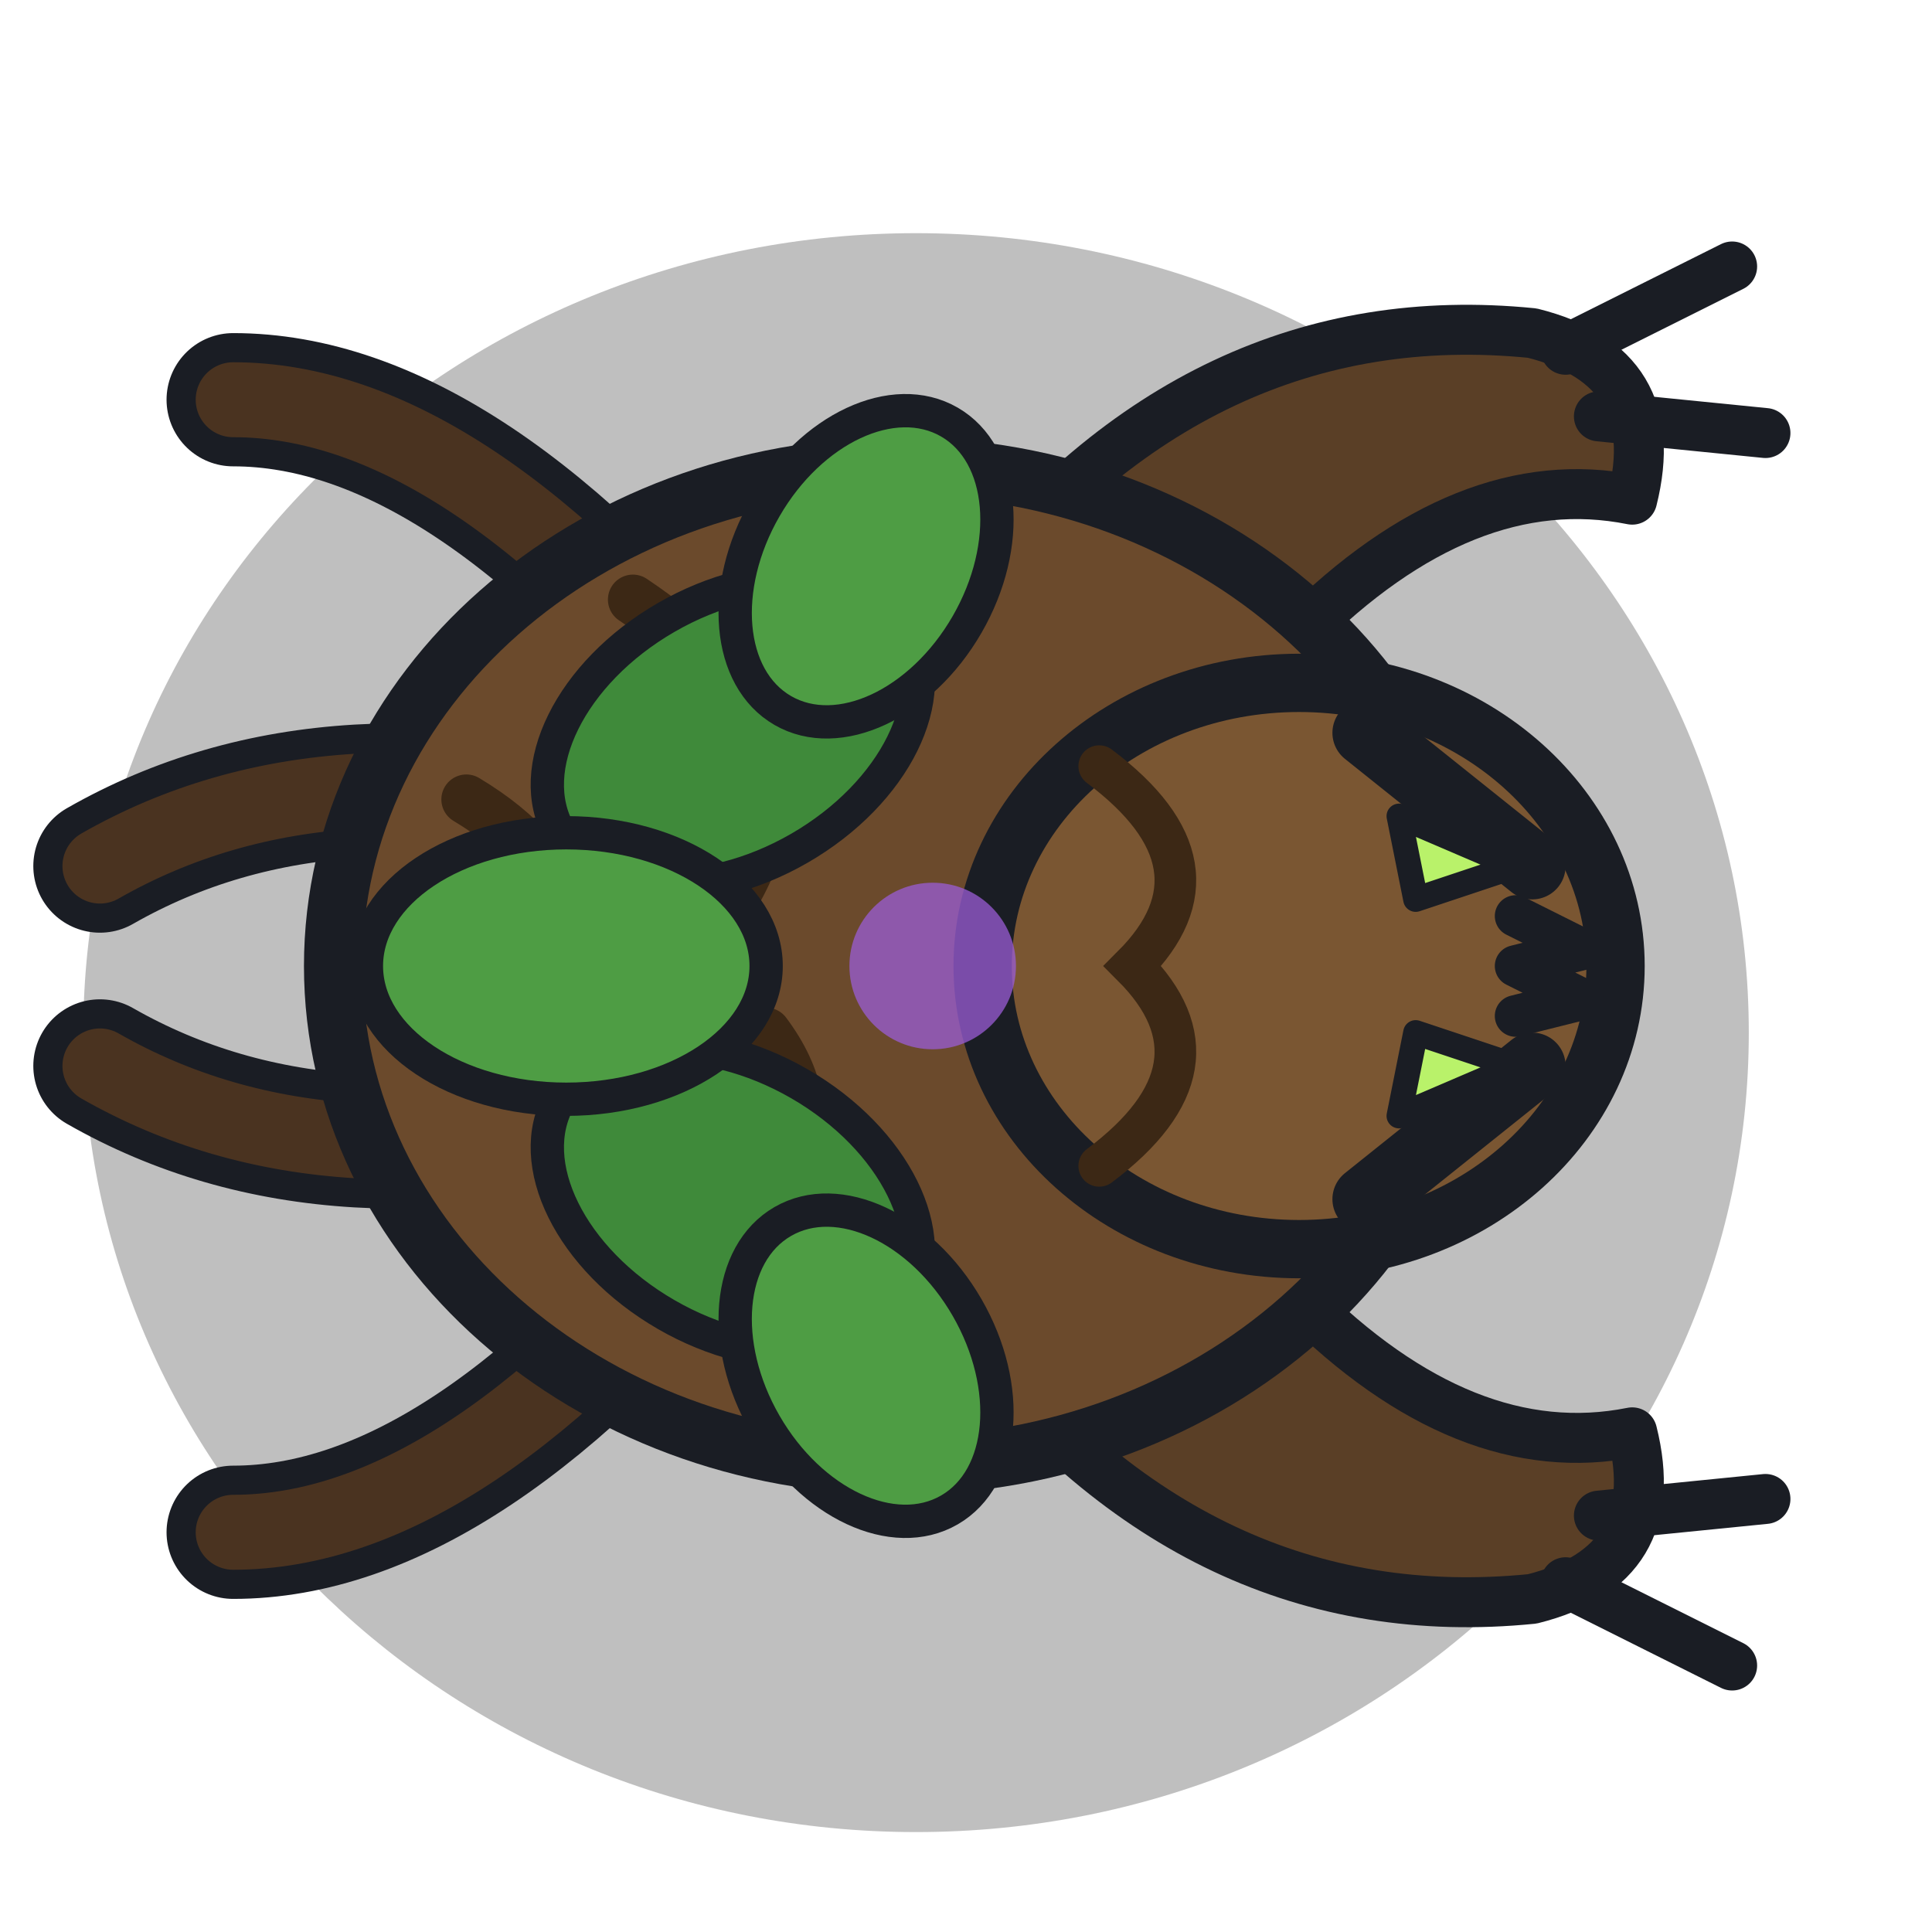
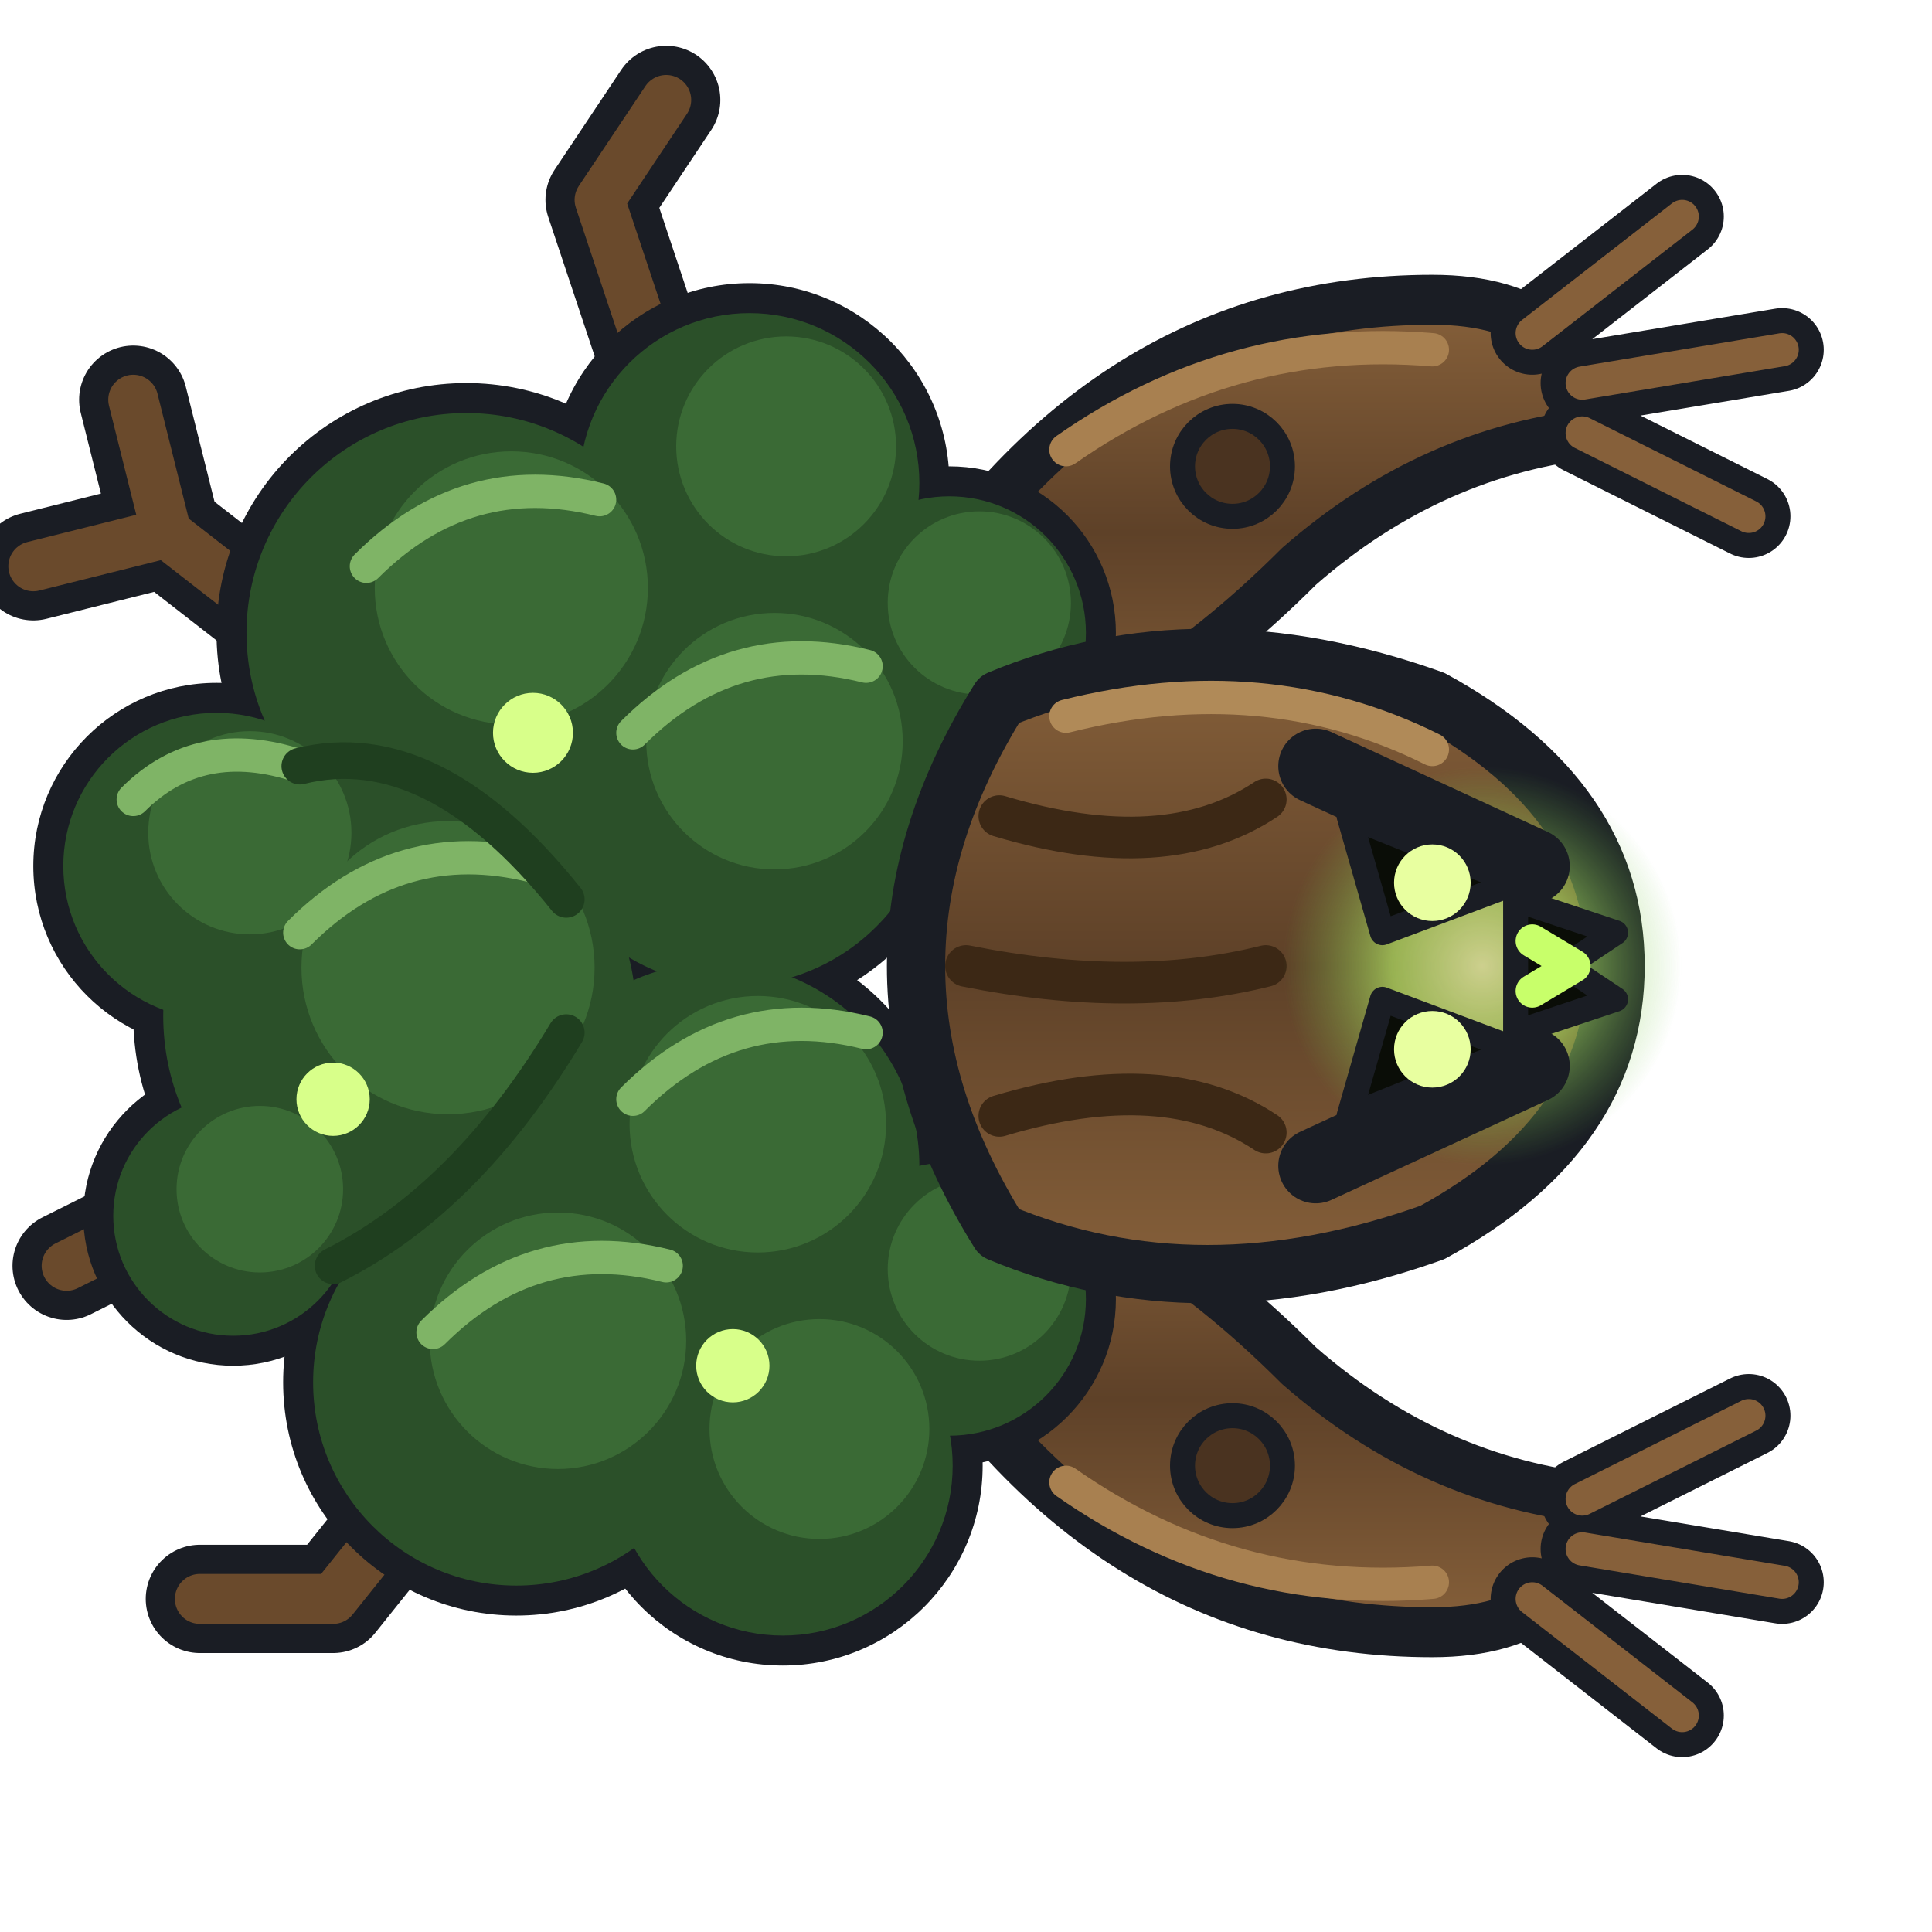
<svg xmlns="http://www.w3.org/2000/svg" width="116" height="116" viewBox="0 0 116 116">
+   <defs>
+     <radialGradient id="glow">
+       <stop offset="0" stop-color="#f2ffb0" />
+       <stop offset="0.45" stop-color="#b9f26a" stop-opacity="0.85" />
+       <stop offset="1" stop-color="#6fbf4a" stop-opacity="0" />
+     </radialGradient>
+     <linearGradient id="bark" x1="0" y1="0" x2="0" y2="1">
+       <stop offset="0" stop-color="#86603a" />
+       <stop offset="0.5" stop-color="#5e4128" />
+       <stop offset="1" stop-color="#86603a" />
+     </linearGradient>
+   </defs>
  <g transform="translate(58 58)">
-     <ellipse cx="-3" cy="4" rx="50" ry="48" fill="#000000" opacity="0.25" />
-     <path d="M -18 -8 Q -38 -14 -52 -6 M -18 8 Q -38 14 -52 6 M -14 -14 Q -30 -34 -44 -34 M -14 14 Q -30 34 -44 34" fill="none" stroke="#1a1d24" stroke-width="8" stroke-linecap="round" />
-     <path d="M -18 -8 Q -38 -14 -52 -6 M -18 8 Q -38 14 -52 6 M -14 -14 Q -30 -34 -44 -34 M -14 14 Q -30 34 -44 34" fill="none" stroke="#4a3320" stroke-width="4.5" stroke-linecap="round" />
-     <path d="M 0 -22 Q 14 -40 34 -38 Q 42 -36 40 -28 Q 30 -30 20 -20 Q 12 -12 4 -12 Z" fill="#5a3f26" stroke="#1a1d24" stroke-width="3" stroke-linejoin="round" />
-     <path d="M 0 22 Q 14 40 34 38 Q 42 36 40 28 Q 30 30 20 20 Q 12 12 4 12 Z" fill="#5a3f26" stroke="#1a1d24" stroke-width="3" stroke-linejoin="round" />
-     <path d="M 36 -37 L 46 -42 M 38 -33 L 48 -32 M 36 37 L 46 42 M 38 33 L 48 32" stroke="#1a1d24" stroke-width="3" stroke-linecap="round" />
-     <ellipse cx="-4" cy="0" rx="34" ry="30" fill="#6b4a2c" stroke="#1a1d24" stroke-width="3.5" />
-     <path d="M -30 -10 Q -20 -4 -26 6 M -20 -22 Q -8 -14 -14 -4 M -18 20 Q -6 12 -12 4" fill="none" stroke="#3c2815" stroke-width="3" stroke-linecap="round" />
-     <g stroke="#1a1d24" stroke-width="2" stroke-linejoin="round">
-       <ellipse cx="-14" cy="-14" rx="12" ry="8" fill="#3f8a3a" transform="rotate(-30 -14 -14)" />
-       <ellipse cx="-14" cy="14" rx="12" ry="8" fill="#3f8a3a" transform="rotate(30 -14 14)" />
-       <ellipse cx="-24" cy="0" rx="12" ry="8" fill="#4e9d44" />
-       <ellipse cx="-6" cy="-24" rx="10" ry="7" fill="#4e9d44" transform="rotate(-60 -6 -24)" />
-       <ellipse cx="-6" cy="24" rx="10" ry="7" fill="#4e9d44" transform="rotate(60 -6 24)" />
+     <path d="M -30 -12 L -48 -26 L -56 -24 M -48 -26 L -50 -34 M -22 18 L -38 38 L -46 38 M -38 10 L -54 18 M -16 -28 L -22 -46 L -18 -52" fill="none" stroke="#1a1d24" stroke-width="6.5" stroke-linecap="round" stroke-linejoin="round" />
+     <path d="M -30 -12 L -48 -26 L -56 -24 M -48 -26 L -50 -34 M -22 18 L -38 38 L -46 38 M -38 10 L -54 18 M -16 -28 L -22 -46 L -18 -52" fill="none" stroke="#6a4a2c" stroke-width="3" stroke-linecap="round" stroke-linejoin="round" />
+     <g stroke="#1a1d24" stroke-linejoin="round" stroke-linecap="round">
+       <path d="M -4 -20 Q 8 -40 28 -40 Q 37 -40 38 -32 Q 28 -31 20 -24 Q 10 -14 0 -12 Z" fill="url(#bark)" stroke-width="3" />
+       <path d="M -4 20 Q 8 40 28 40 Q 37 40 38 32 Q 28 31 20 24 Q 10 14 0 12 Z" fill="url(#bark)" stroke-width="3" />
+       <path d="M 34 -38 L 43 -45 M 37 -35 L 49 -37 M 37 -32 L 47 -27 M 34 38 L 43 45 M 37 35 L 49 37 M 37 32 L 47 27" fill="none" stroke-width="5" />
    </g>
-     <ellipse cx="20" cy="0" rx="19" ry="17" fill="#7a5632" stroke="#1a1d24" stroke-width="3.5" />
-     <path d="M 8 -12 Q 16 -6 10 0 Q 16 6 8 12" fill="none" stroke="#3c2815" stroke-width="2.5" stroke-linecap="round" />
-     <path d="M 24 -14 L 34 -6 M 24 14 L 34 6" stroke="#1a1d24" stroke-width="4" stroke-linecap="round" />
-     <path d="M 26 -9 L 33 -6 L 27 -4 Z M 26 9 L 33 6 L 27 4 Z" fill="#b9f26a" stroke="#1a1d24" stroke-width="1.5" stroke-linejoin="round" />
-     <path d="M 33 -3 L 37 -1 L 33 0 L 37 2 L 33 3" fill="none" stroke="#1a1d24" stroke-width="2.5" stroke-linecap="round" stroke-linejoin="round" />
-     <circle cx="-2" cy="0" r="5" fill="#9a5cd6" opacity="0.75" />
+     <path d="M 34 -38 L 43 -45 M 37 -35 L 49 -37 M 37 -32 L 47 -27 M 34 38 L 43 45 M 37 35 L 49 37 M 37 32 L 47 27" fill="none" stroke="#86603a" stroke-width="2" stroke-linecap="round" />
+     <path d="M 6 -31 Q 16 -38 28 -37 M 6 31 Q 16 38 28 37" fill="none" stroke="#a88050" stroke-width="2" stroke-linecap="round" />
+     <circle cx="16" cy="-30" r="3" fill="#4a3320" stroke="#1a1d24" stroke-width="1.5" />
+     <circle cx="16" cy="30" r="3" fill="#4a3320" stroke="#1a1d24" stroke-width="1.5" />
+     <g fill="#1a1d24">
+       <circle cx="-30" cy="-20" r="15" />
+       <circle cx="-34" cy="3" r="16" />
+       <circle cx="-27" cy="25" r="14" />
+       <circle cx="-13" cy="-29" r="12" />
+       <circle cx="-11" cy="30" r="12" />
+       <circle cx="-14" cy="-11" r="14" />
+       <circle cx="-15" cy="12" r="14" />
+       <circle cx="-45" cy="-6" r="11" />
+       <circle cx="-44" cy="15" r="9" />
+       <circle cx="-1" cy="-20" r="10" />
+       <circle cx="-1" cy="20" r="10" />
+     </g>
+     <g fill="#2b5029">
+       <circle cx="-30" cy="-20" r="13.2" />
+       <circle cx="-34" cy="3" r="14.2" />
+       <circle cx="-27" cy="25" r="12.2" />
+       <circle cx="-13" cy="-29" r="10.2" />
+       <circle cx="-11" cy="30" r="10.2" />
+       <circle cx="-14" cy="-11" r="12.2" />
+       <circle cx="-15" cy="12" r="12.2" />
+       <circle cx="-45" cy="-6" r="9.2" />
+       <circle cx="-44" cy="15" r="7.2" />
+       <circle cx="-1" cy="-20" r="8.2" />
+       <circle cx="-1" cy="20" r="8.2" />
+     </g>
+     <g fill="#3a6a35">
+       <circle cx="-27.3" cy="-22.7" r="8.2" />
+       <circle cx="-31.1" cy="0.1" r="8.8" />
+       <circle cx="-24.5" cy="22.5" r="7.7" />
+       <circle cx="-10.8" cy="-31.2" r="6.6" />
+       <circle cx="-8.8" cy="27.8" r="6.6" />
+       <circle cx="-11.5" cy="-13.5" r="7.7" />
+       <circle cx="-12.5" cy="9.5" r="7.7" />
+       <circle cx="-43.0" cy="-8.0" r="6.1" />
+       <circle cx="-42.4" cy="13.4" r="5.0" />
+       <circle cx="0.8" cy="-21.8" r="5.5" />
+       <circle cx="0.8" cy="18.2" r="5.5" />
+     </g>
+     <path d="M -36 -24 Q -30 -30 -22 -28 M -40 -2 Q -34 -8 -26 -6 M -32 22 Q -26 16 -18 18 M -20 -14 Q -14 -20 -6 -18 M -20 8 Q -14 2 -6 4 M -50 -10 Q -46 -14 -40 -12" fill="none" stroke="#7fb466" stroke-width="2" stroke-linecap="round" />
+     <path d="M -24 -4 Q -32 -14 -40 -12 M -24 4 Q -30 14 -38 18" fill="none" stroke="#1f3f1f" stroke-width="2.2" stroke-linecap="round" />
+     <circle cx="-26" cy="-14" r="2.4" fill="#d8ff8a" />
+     <circle cx="-38" cy="8" r="2.2" fill="#d8ff8a" />
+     <circle cx="-14" cy="24" r="2.2" fill="#d8ff8a" />
+     <path d="M 2 -16 Q 14 -21 28 -16 Q 39 -10 39 0 Q 39 10 28 16 Q 14 21 2 16 Q -3 8 -3 0 Q -3 -8 2 -16 Z" fill="url(#bark)" stroke="#1a1d24" stroke-width="3.5" stroke-linejoin="round" />
+     <path d="M 2 -9 Q 12 -6 18 -10 M 0 0 Q 10 2 18 0 M 2 9 Q 12 6 18 10" fill="none" stroke="#3c2815" stroke-width="2.5" stroke-linecap="round" />
+     <path d="M 6 -15 Q 18 -18 28 -13" fill="none" stroke="#b08a58" stroke-width="2" stroke-linecap="round" />
+     <circle cx="31" cy="0" r="12" fill="url(#glow)" opacity="0.75" />
+     <path d="M 21 -12 L 34 -6 M 21 12 L 34 6" stroke="#1a1d24" stroke-width="4.5" stroke-linecap="round" />
+     <path d="M 23 -9 L 33 -5 L 25 -2 Z M 23 9 L 33 5 L 25 2 Z" fill="#0a0d07" stroke="#1a1d24" stroke-width="1.5" stroke-linejoin="round" />
+     <circle cx="28" cy="-5" r="2.3" fill="#e8ffa0" />
+     <circle cx="28" cy="5" r="2.3" fill="#e8ffa0" />
+     <path d="M 33 -4 L 39 -2 L 36 0 L 39 2 L 33 4 Z" fill="#0a0d07" stroke="#1a1d24" stroke-width="1.5" stroke-linejoin="round" />
+     <path d="M 34 -1.5 L 36.5 0 L 34 1.5" fill="none" stroke="#c8ff6a" stroke-width="2" stroke-linecap="round" stroke-linejoin="round" />
  </g>
</svg>
